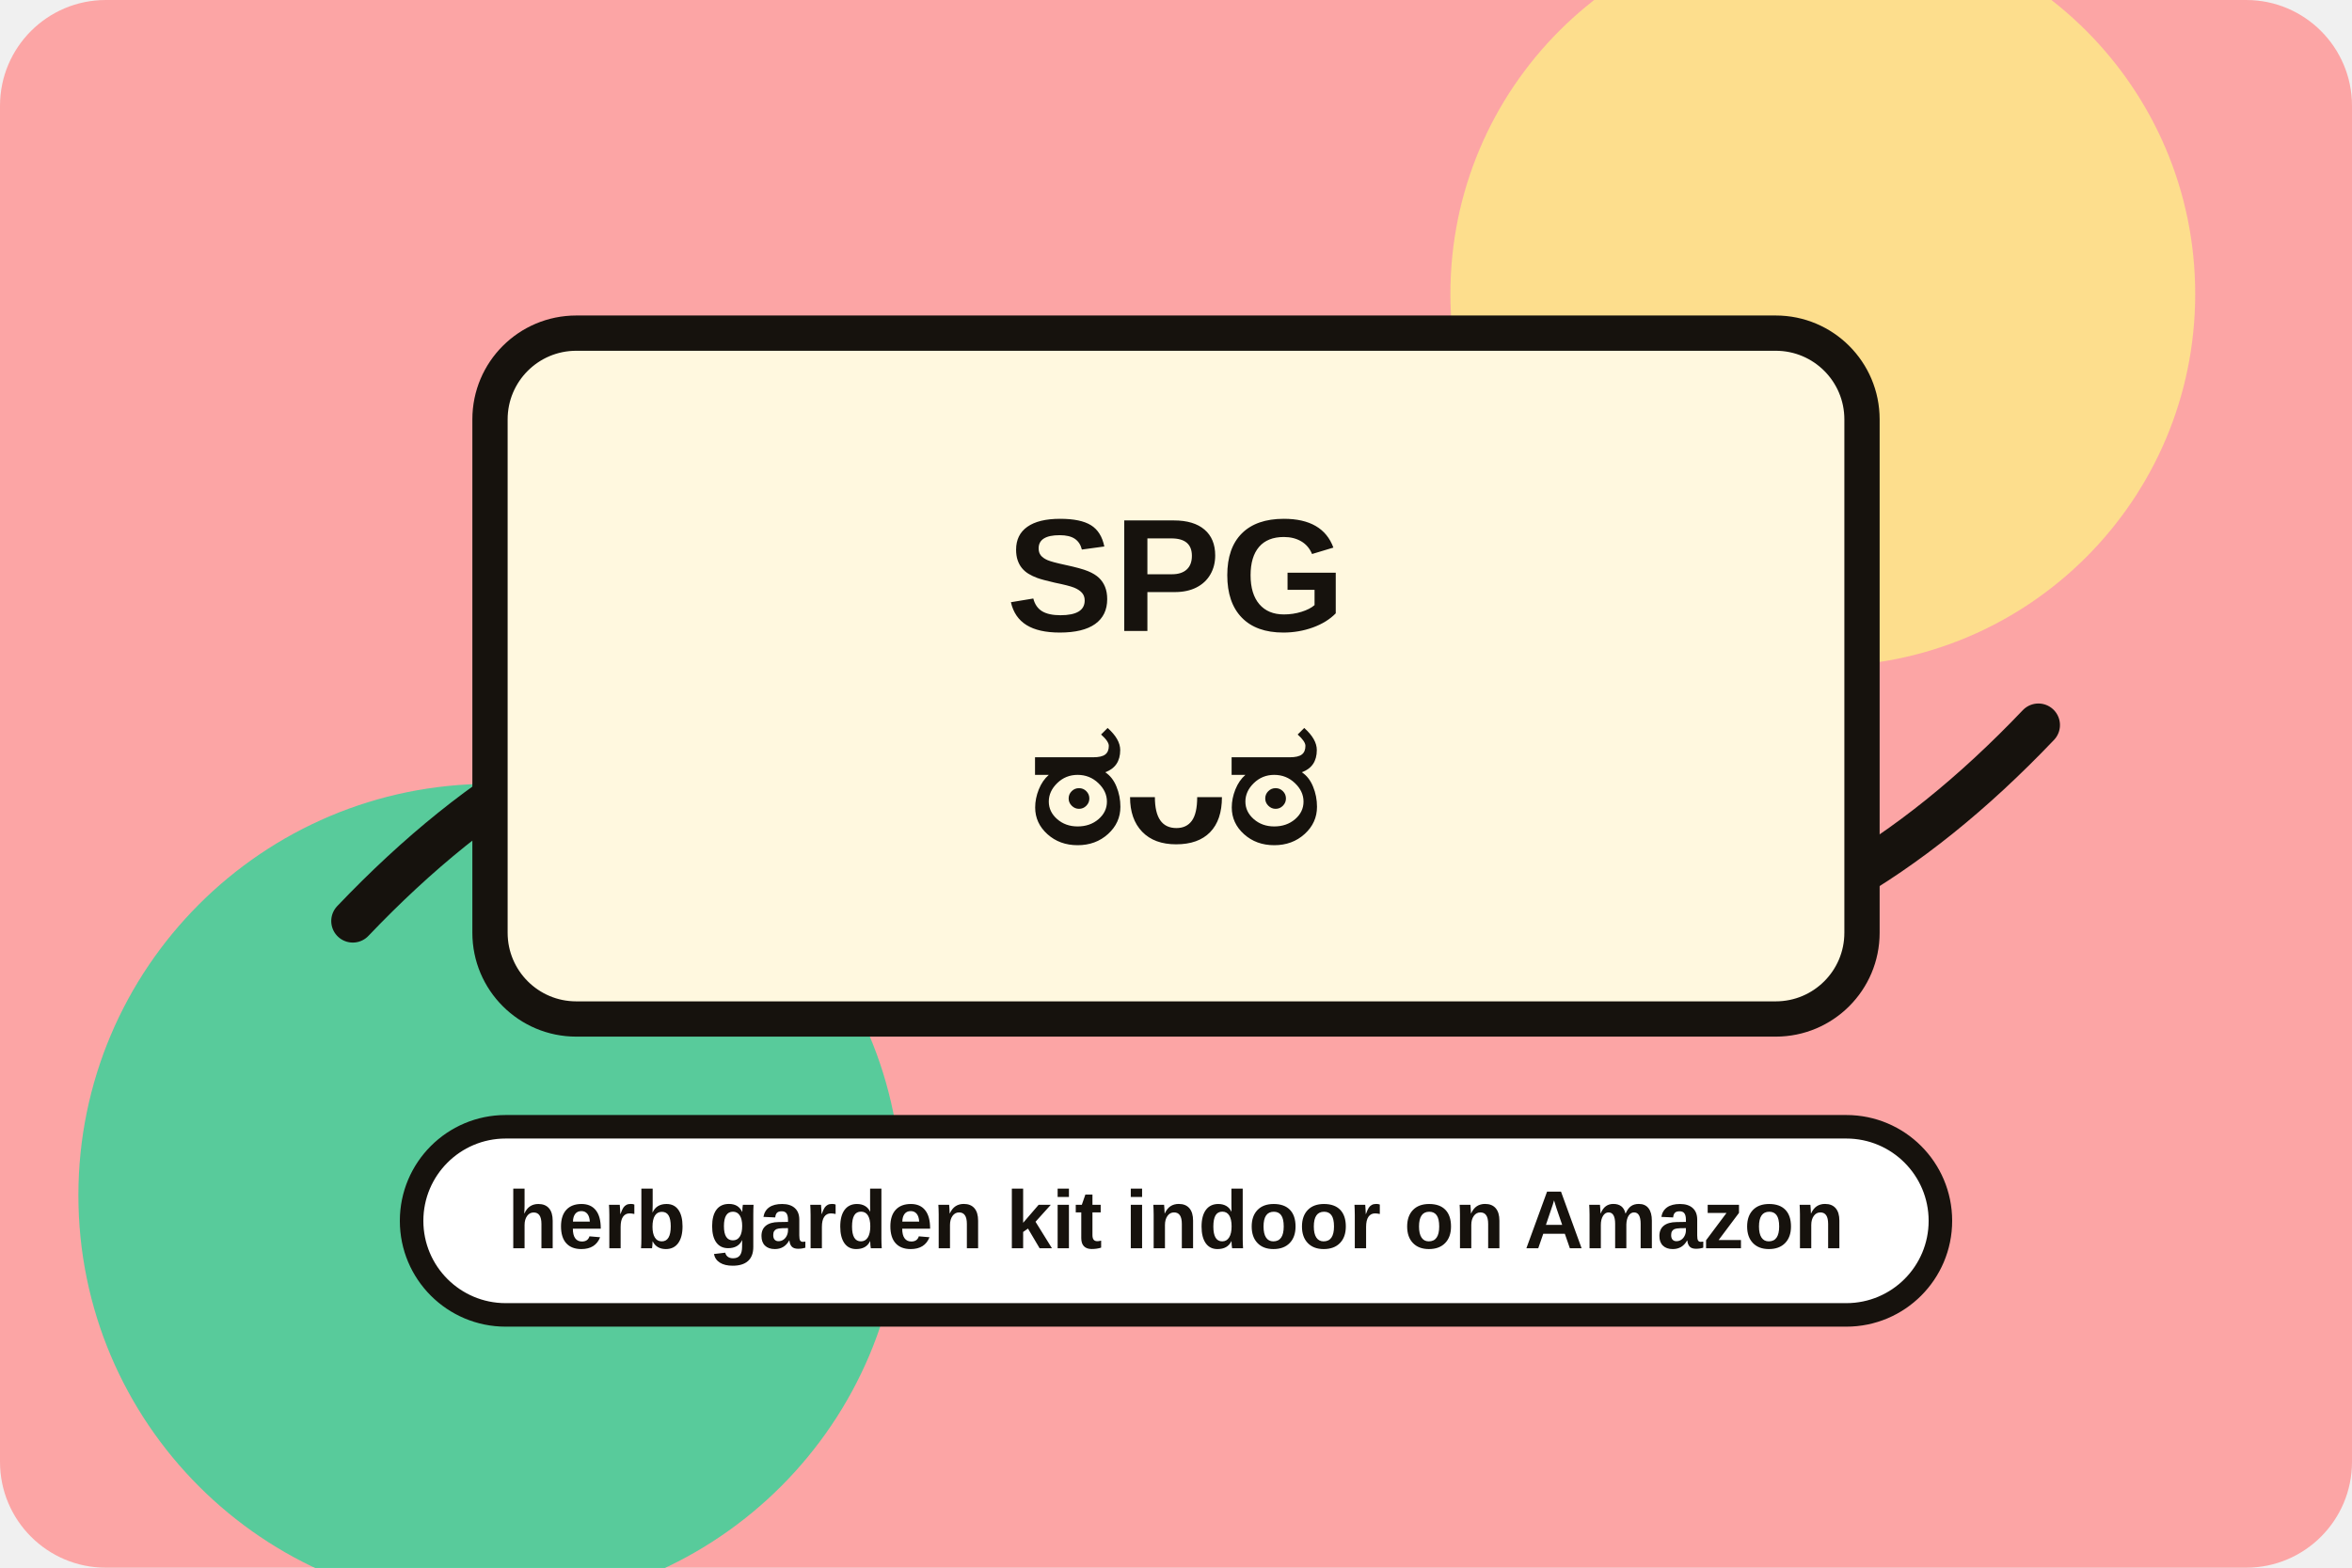
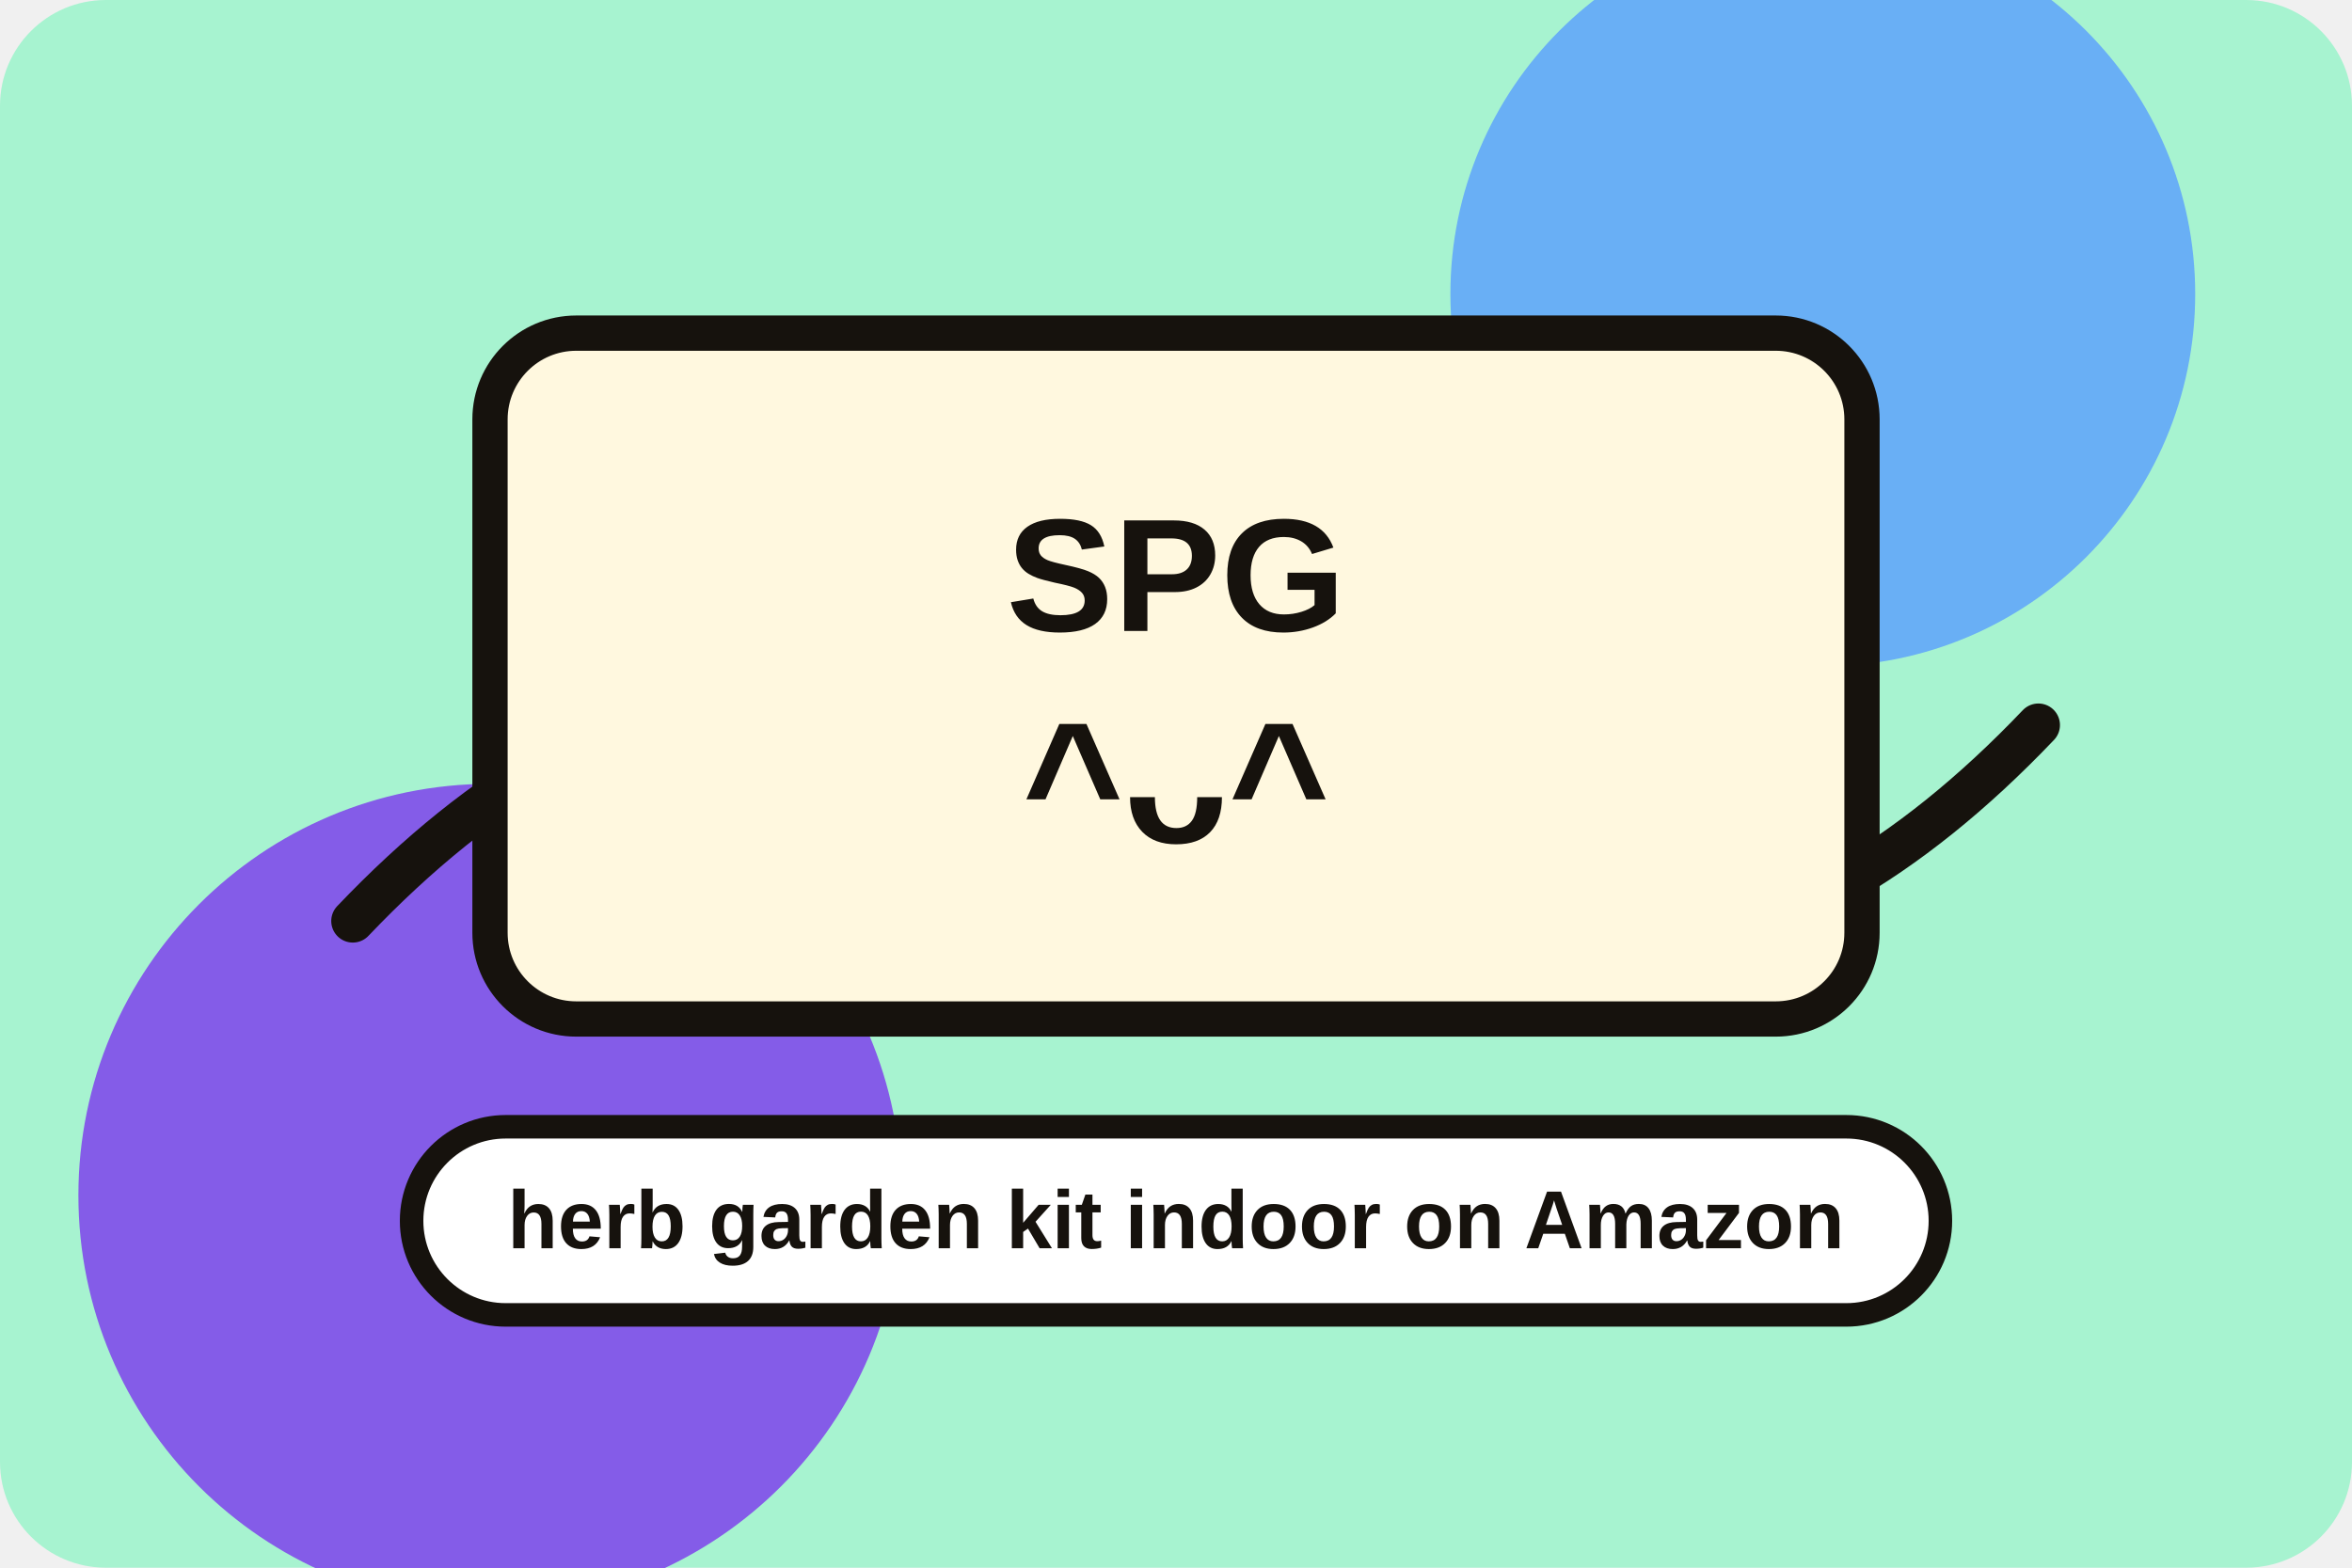
<svg xmlns="http://www.w3.org/2000/svg" viewBox="0 0 1200 800" role="img" aria-label="Original StuffPrettyGood cartoon image for herb garden kit indoor on Amazon">
-   <rect width="1200" height="800" rx="54" fill="#fca5a5" />
-   <circle cx="930" cy="150" r="190" fill="#fde68a" opacity=".88" />
-   <circle cx="250" cy="610" r="210" fill="#34d399" opacity=".82" />
+   <rect width="1200" height="800" rx="54" fill="#a7f3d0" />
+   <circle cx="930" cy="150" r="190" fill="#60a5fa" opacity=".88" />
+   <circle cx="250" cy="610" r="210" fill="#7c3aed" opacity=".82" />
  <path d="M180 470 Q380 260 610 420 T1040 370" fill="none" stroke="#16120d" stroke-width="22" stroke-linecap="round" />
  <rect x="250" y="170" width="700" height="350" rx="44" fill="#fff8df" stroke="#16120d" stroke-width="18" />
  <text x="600" y="322" text-anchor="middle" font-size="82" font-family="Arial, sans-serif" font-weight="900" fill="#16120d">SPG</text>
-   <text x="600" y="430" text-anchor="middle" font-size="88" font-family="Arial, sans-serif" font-weight="900" fill="#16120d">ಠᴗಠ</text>
+   <text x="600" y="430" text-anchor="middle" font-size="88" font-family="Arial, sans-serif" font-weight="900" fill="#16120d">^ᴗ^</text>
  <rect x="210" y="575" width="780" height="96" rx="48" fill="#ffffff" stroke="#16120d" stroke-width="12" />
  <text x="600" y="637" text-anchor="middle" font-size="42" font-family="Arial, sans-serif" font-weight="900" fill="#16120d">herb garden kit indoor on Amazon</text>
</svg>
